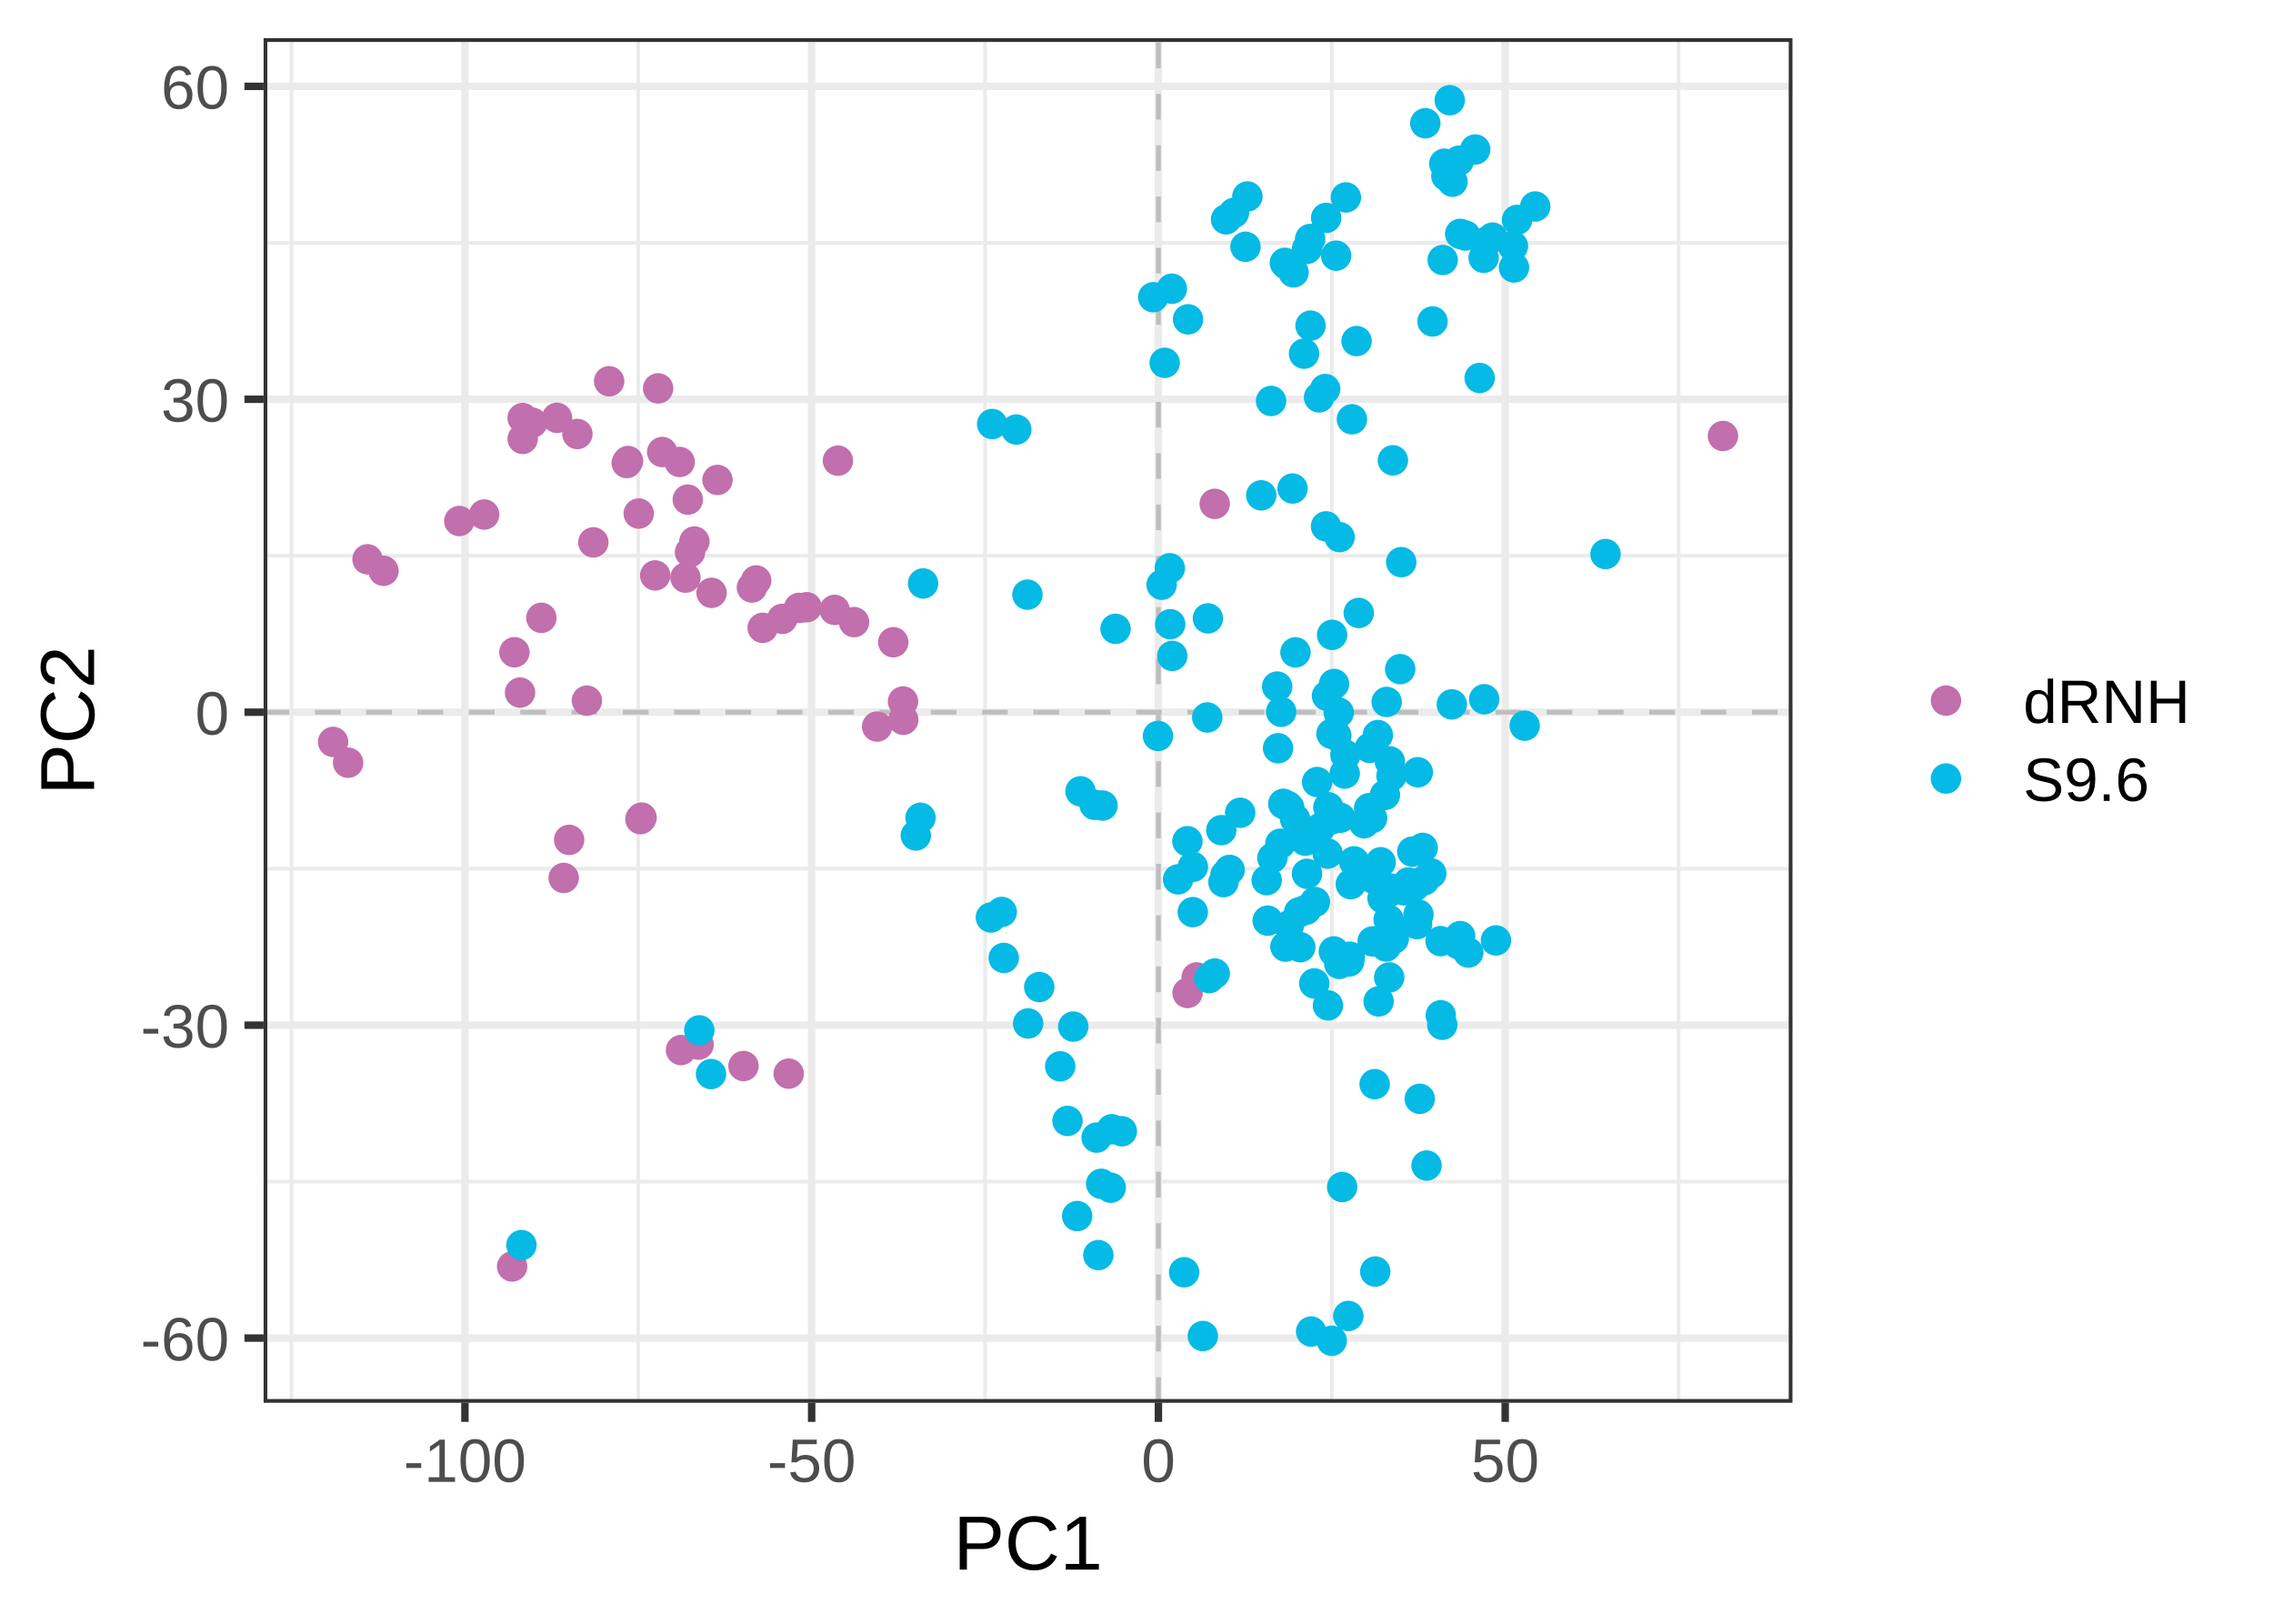
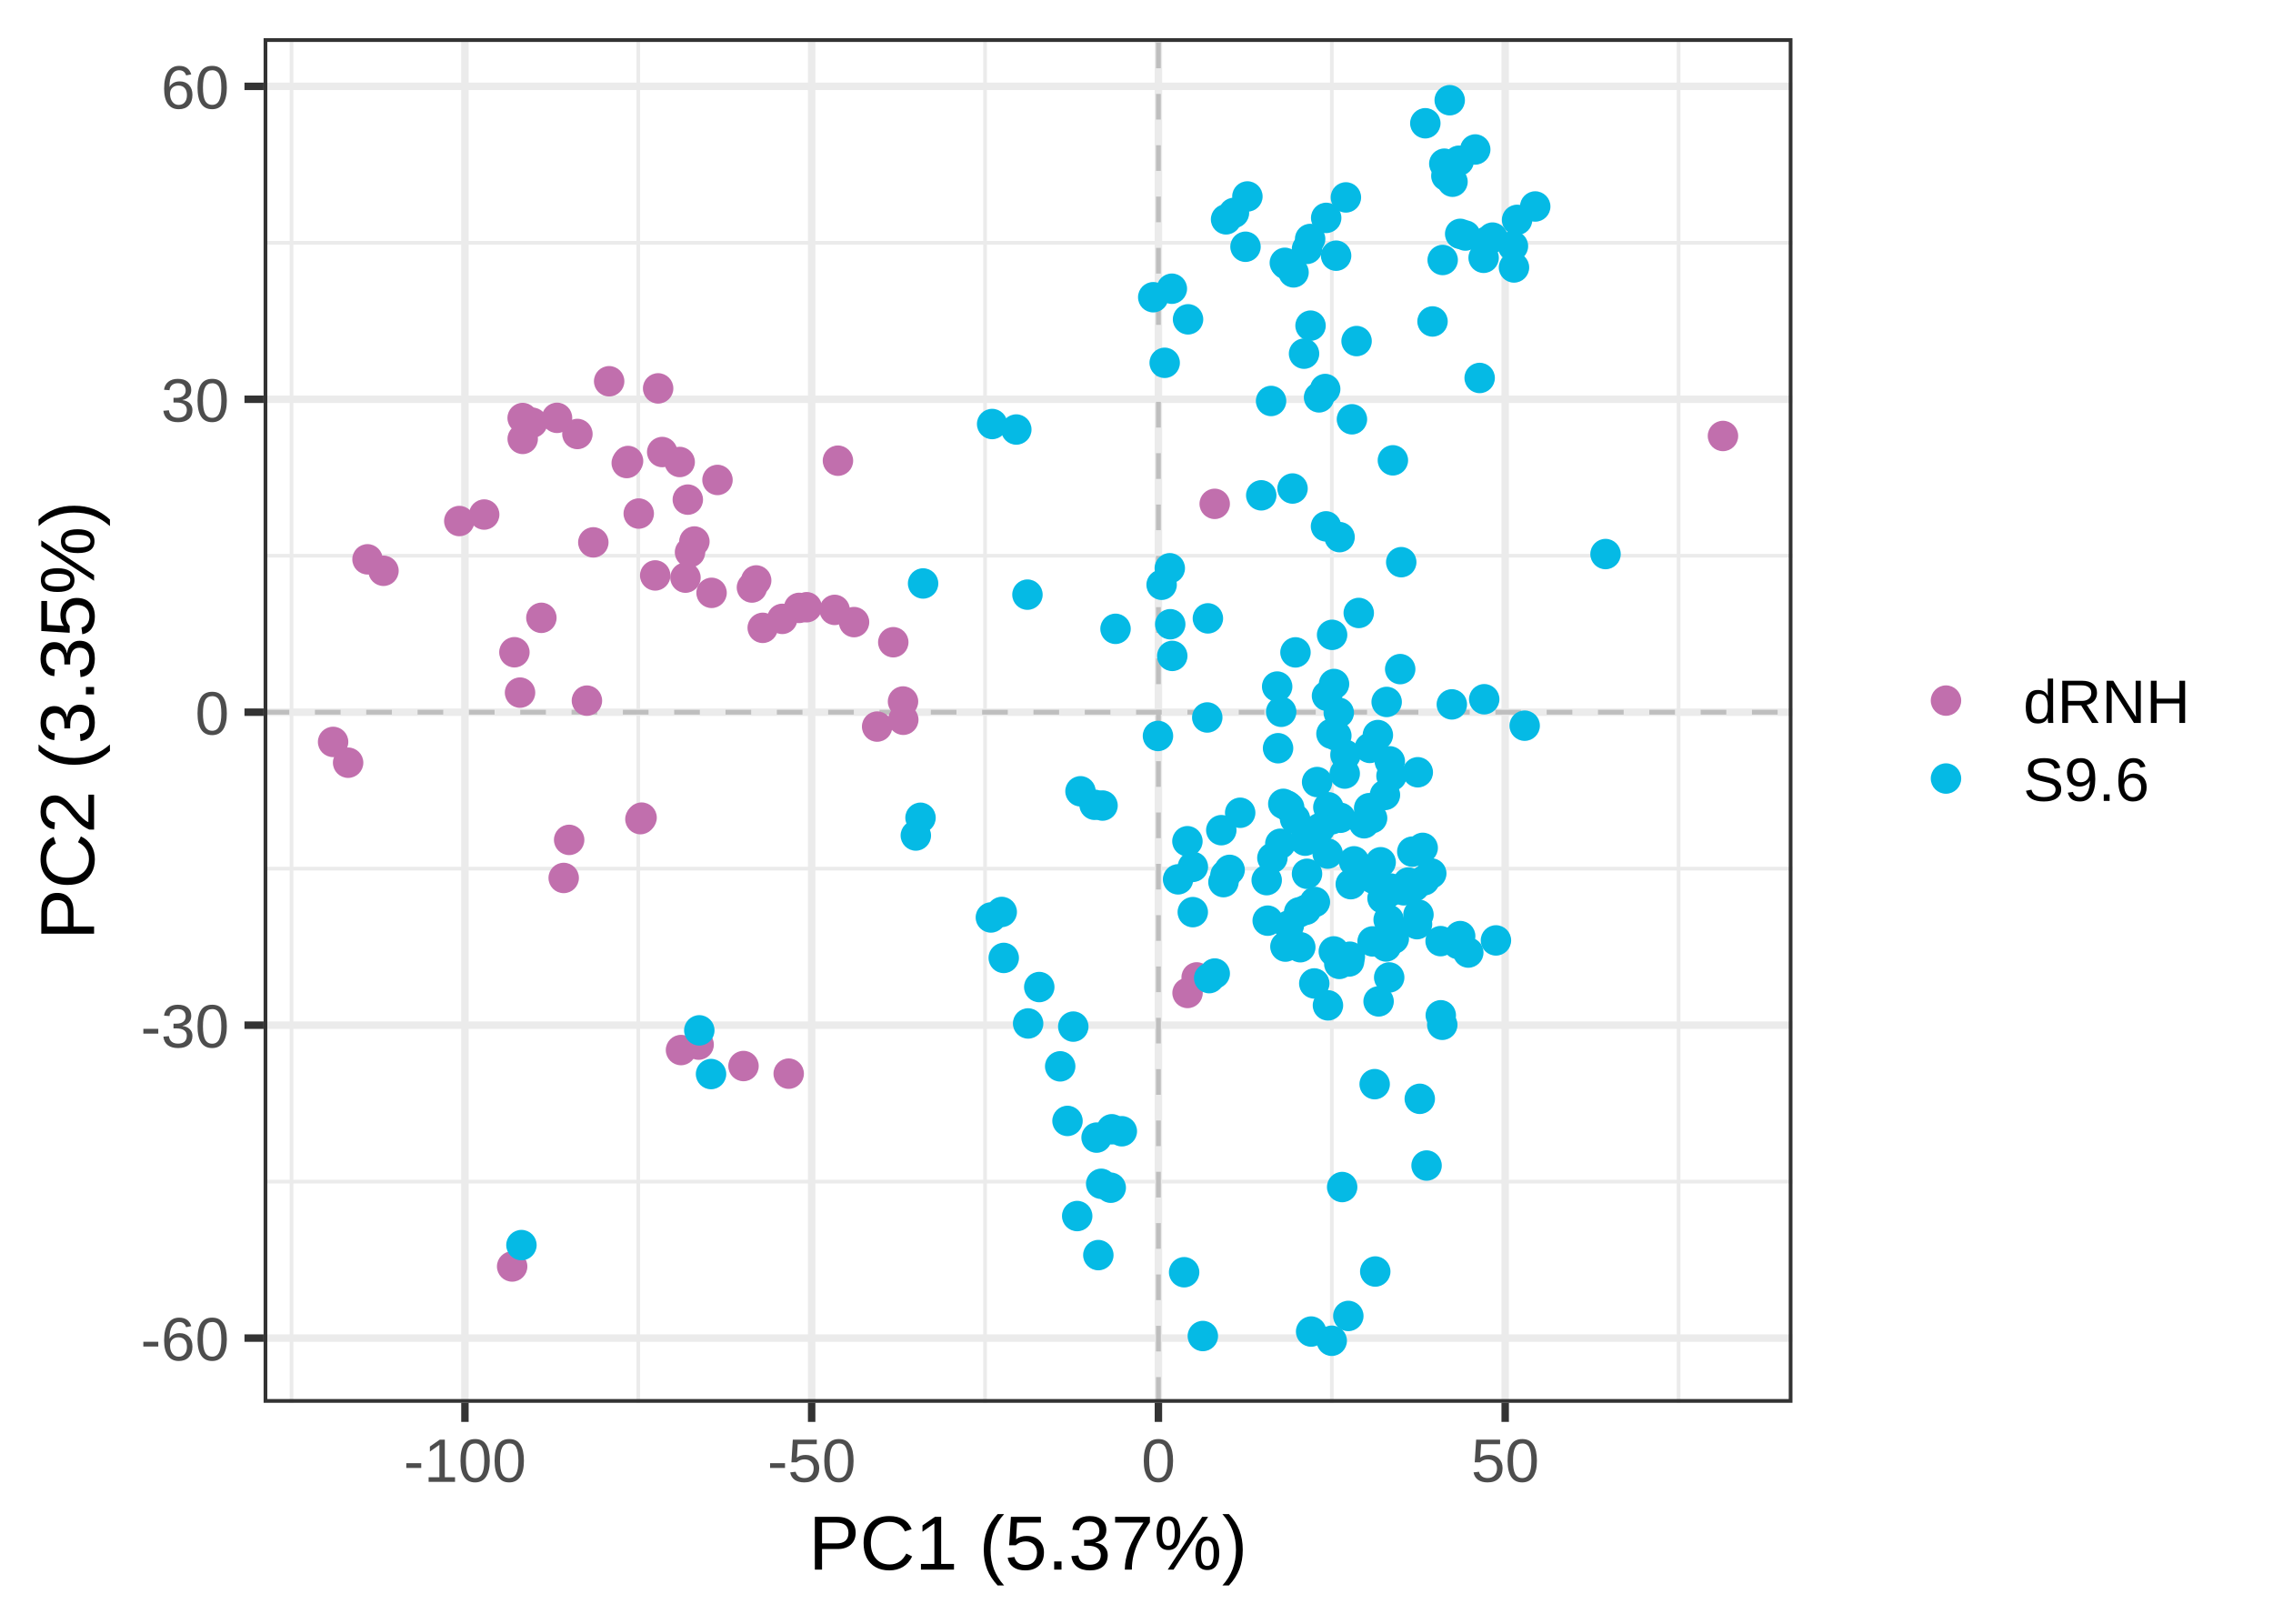
<svg xmlns="http://www.w3.org/2000/svg" class="svglite" width="504.00pt" height="360.00pt" viewBox="0 0 504.00 360.00">
  <defs>
    <style type="text/css">
    .svglite line, .svglite polyline, .svglite polygon, .svglite path, .svglite rect, .svglite circle {
      fill: none;
      stroke: #000000;
      stroke-linecap: round;
      stroke-linejoin: round;
      stroke-miterlimit: 10.00;
    }
  </style>
  </defs>
  <rect width="100%" height="100%" style="stroke: none; fill: #FFFFFF;" />
  <defs>
    <clipPath id="cpMC4wMHw1MDQuMDB8MC4wMHwzNjAuMDA=">
      <rect x="0.00" y="0.00" width="504.00" height="360.00" />
    </clipPath>
  </defs>
  <g clip-path="url(#cpMC4wMHw1MDQuMDB8MC4wMHwzNjAuMDA=)">
    <rect x="0.00" y="0.00" width="504.00" height="360.00" style="stroke-width: 1.65; stroke: #FFFFFF; fill: #FFFFFF;" />
  </g>
  <defs>
    <clipPath id="cpNTguNDV8Mzk3LjQ1fDguNDd8MzExLjAx">
      <rect x="58.45" y="8.47" width="339.00" height="302.54" />
    </clipPath>
  </defs>
  <g clip-path="url(#cpNTguNDV8Mzk3LjQ1fDguNDd8MzExLjAx)">
    <rect x="58.45" y="8.47" width="339.00" height="302.54" style="stroke-width: 1.65; stroke: none; fill: #FFFFFF;" />
    <polyline points="58.45,261.98 397.45,261.98 " style="stroke-width: 0.82; stroke: #EBEBEB; stroke-linecap: butt;" />
    <polyline points="58.45,192.59 397.45,192.59 " style="stroke-width: 0.82; stroke: #EBEBEB; stroke-linecap: butt;" />
    <polyline points="58.45,123.21 397.45,123.21 " style="stroke-width: 0.82; stroke: #EBEBEB; stroke-linecap: butt;" />
    <polyline points="58.45,53.83 397.45,53.83 " style="stroke-width: 0.82; stroke: #EBEBEB; stroke-linecap: butt;" />
    <polyline points="64.64,311.01 64.64,8.47 " style="stroke-width: 0.82; stroke: #EBEBEB; stroke-linecap: butt;" />
    <polyline points="141.53,311.01 141.53,8.47 " style="stroke-width: 0.82; stroke: #EBEBEB; stroke-linecap: butt;" />
    <polyline points="218.42,311.01 218.42,8.47 " style="stroke-width: 0.82; stroke: #EBEBEB; stroke-linecap: butt;" />
    <polyline points="295.31,311.01 295.31,8.47 " style="stroke-width: 0.82; stroke: #EBEBEB; stroke-linecap: butt;" />
    <polyline points="372.20,311.01 372.20,8.47 " style="stroke-width: 0.82; stroke: #EBEBEB; stroke-linecap: butt;" />
    <polyline points="58.45,296.67 397.45,296.67 " style="stroke-width: 1.65; stroke: #EBEBEB; stroke-linecap: butt;" />
    <polyline points="58.45,227.29 397.45,227.29 " style="stroke-width: 1.65; stroke: #EBEBEB; stroke-linecap: butt;" />
    <polyline points="58.45,157.90 397.45,157.90 " style="stroke-width: 1.65; stroke: #EBEBEB; stroke-linecap: butt;" />
    <polyline points="58.45,88.52 397.45,88.52 " style="stroke-width: 1.65; stroke: #EBEBEB; stroke-linecap: butt;" />
    <polyline points="58.45,19.14 397.45,19.14 " style="stroke-width: 1.65; stroke: #EBEBEB; stroke-linecap: butt;" />
    <polyline points="103.09,311.01 103.09,8.47 " style="stroke-width: 1.65; stroke: #EBEBEB; stroke-linecap: butt;" />
    <polyline points="179.97,311.01 179.97,8.47 " style="stroke-width: 1.65; stroke: #EBEBEB; stroke-linecap: butt;" />
    <polyline points="256.86,311.01 256.86,8.47 " style="stroke-width: 1.65; stroke: #EBEBEB; stroke-linecap: butt;" />
    <polyline points="333.75,311.01 333.75,8.47 " style="stroke-width: 1.65; stroke: #EBEBEB; stroke-linecap: butt;" />
    <line x1="58.45" y1="157.90" x2="397.45" y2="157.90" style="stroke-width: 1.07; stroke: #BEBEBE; stroke-dasharray: 5.69,5.69; stroke-linecap: butt;" />
    <line x1="256.86" y1="311.01" x2="256.86" y2="8.47" style="stroke-width: 1.07; stroke: #BEBEBE; stroke-dasharray: 5.69,5.69; stroke-linecap: butt;" />
    <circle cx="159.09" cy="106.41" r="3.02" style="stroke-width: 0.71; stroke: #C16FAD; fill: #C16FAD;" />
    <circle cx="185.80" cy="102.14" r="3.02" style="stroke-width: 0.71; stroke: #C16FAD; fill: #C16FAD;" />
    <circle cx="152.51" cy="110.77" r="3.02" style="stroke-width: 0.71; stroke: #C16FAD; fill: #C16FAD;" />
    <circle cx="146.83" cy="100.22" r="3.02" style="stroke-width: 0.71; stroke: #C16FAD; fill: #C16FAD;" />
    <circle cx="150.71" cy="102.43" r="3.02" style="stroke-width: 0.71; stroke: #C16FAD; fill: #C16FAD;" />
    <circle cx="107.36" cy="114.08" r="3.02" style="stroke-width: 0.71; stroke: #C16FAD; fill: #C16FAD;" />
    <circle cx="101.84" cy="115.52" r="3.02" style="stroke-width: 0.71; stroke: #C16FAD; fill: #C16FAD;" />
    <circle cx="138.97" cy="102.66" r="3.02" style="stroke-width: 0.71; stroke: #C16FAD; fill: #C16FAD;" />
    <circle cx="139.26" cy="102.21" r="3.02" style="stroke-width: 0.71; stroke: #C16FAD; fill: #C16FAD;" />
    <circle cx="264.50" cy="192.19" r="3.02" style="stroke-width: 0.71; stroke: #05BAE5; fill: #05BAE5;" />
    <circle cx="259.93" cy="145.42" r="3.02" style="stroke-width: 0.71; stroke: #05BAE5; fill: #05BAE5;" />
    <circle cx="257.57" cy="129.65" r="3.02" style="stroke-width: 0.71; stroke: #05BAE5; fill: #05BAE5;" />
    <circle cx="145.93" cy="86.11" r="3.02" style="stroke-width: 0.71; stroke: #C16FAD; fill: #C16FAD;" />
    <circle cx="135.07" cy="84.53" r="3.02" style="stroke-width: 0.71; stroke: #C16FAD; fill: #C16FAD;" />
    <circle cx="123.51" cy="92.64" r="3.02" style="stroke-width: 0.71; stroke: #C16FAD; fill: #C16FAD;" />
    <circle cx="118.03" cy="93.72" r="3.02" style="stroke-width: 0.71; stroke: #C16FAD; fill: #C16FAD;" />
    <circle cx="115.90" cy="97.31" r="3.02" style="stroke-width: 0.71; stroke: #C16FAD; fill: #C16FAD;" />
    <circle cx="115.89" cy="92.68" r="3.02" style="stroke-width: 0.71; stroke: #C16FAD; fill: #C16FAD;" />
    <circle cx="128.03" cy="96.22" r="3.02" style="stroke-width: 0.71; stroke: #C16FAD; fill: #C16FAD;" />
    <circle cx="330.94" cy="52.68" r="3.02" style="stroke-width: 0.71; stroke: #05BAE5; fill: #05BAE5;" />
    <circle cx="329.66" cy="53.57" r="3.02" style="stroke-width: 0.71; stroke: #05BAE5; fill: #05BAE5;" />
    <circle cx="285.85" cy="179.00" r="3.02" style="stroke-width: 0.71; stroke: #05BAE5; fill: #05BAE5;" />
    <circle cx="284.08" cy="157.81" r="3.02" style="stroke-width: 0.71; stroke: #05BAE5; fill: #05BAE5;" />
    <circle cx="314.81" cy="243.62" r="3.02" style="stroke-width: 0.71; stroke: #05BAE5; fill: #05BAE5;" />
    <circle cx="304.81" cy="240.37" r="3.02" style="stroke-width: 0.71; stroke: #05BAE5; fill: #05BAE5;" />
    <circle cx="319.47" cy="225.10" r="3.02" style="stroke-width: 0.71; stroke: #05BAE5; fill: #05BAE5;" />
    <circle cx="284.55" cy="178.22" r="3.02" style="stroke-width: 0.71; stroke: #05BAE5; fill: #05BAE5;" />
    <circle cx="272.65" cy="192.86" r="3.02" style="stroke-width: 0.71; stroke: #05BAE5; fill: #05BAE5;" />
    <circle cx="263.29" cy="186.51" r="3.02" style="stroke-width: 0.71; stroke: #05BAE5; fill: #05BAE5;" />
    <circle cx="271.72" cy="194.02" r="3.02" style="stroke-width: 0.71; stroke: #05BAE5; fill: #05BAE5;" />
    <circle cx="295.23" cy="162.68" r="3.02" style="stroke-width: 0.71; stroke: #05BAE5; fill: #05BAE5;" />
    <circle cx="298.17" cy="171.51" r="3.02" style="stroke-width: 0.71; stroke: #05BAE5; fill: #05BAE5;" />
    <circle cx="296.26" cy="181.24" r="3.02" style="stroke-width: 0.71; stroke: #05BAE5; fill: #05BAE5;" />
    <circle cx="292.05" cy="173.39" r="3.02" style="stroke-width: 0.71; stroke: #05BAE5; fill: #05BAE5;" />
    <circle cx="303.59" cy="179.18" r="3.02" style="stroke-width: 0.71; stroke: #05BAE5; fill: #05BAE5;" />
    <circle cx="294.39" cy="189.25" r="3.02" style="stroke-width: 0.71; stroke: #05BAE5; fill: #05BAE5;" />
    <circle cx="317.36" cy="193.65" r="3.02" style="stroke-width: 0.71; stroke: #05BAE5; fill: #05BAE5;" />
    <circle cx="315.84" cy="195.16" r="3.02" style="stroke-width: 0.71; stroke: #05BAE5; fill: #05BAE5;" />
    <circle cx="285.78" cy="205.19" r="3.02" style="stroke-width: 0.71; stroke: #05BAE5; fill: #05BAE5;" />
    <circle cx="274.99" cy="180.20" r="3.02" style="stroke-width: 0.71; stroke: #05BAE5; fill: #05BAE5;" />
    <circle cx="295.75" cy="210.94" r="3.02" style="stroke-width: 0.71; stroke: #05BAE5; fill: #05BAE5;" />
    <circle cx="282.13" cy="190.21" r="3.02" style="stroke-width: 0.71; stroke: #05BAE5; fill: #05BAE5;" />
    <circle cx="296.97" cy="213.71" r="3.02" style="stroke-width: 0.71; stroke: #05BAE5; fill: #05BAE5;" />
    <circle cx="283.89" cy="187.07" r="3.02" style="stroke-width: 0.71; stroke: #05BAE5; fill: #05BAE5;" />
    <circle cx="243.15" cy="252.22" r="3.02" style="stroke-width: 0.71; stroke: #05BAE5; fill: #05BAE5;" />
    <circle cx="246.52" cy="250.37" r="3.02" style="stroke-width: 0.71; stroke: #05BAE5; fill: #05BAE5;" />
    <circle cx="222.56" cy="212.38" r="3.02" style="stroke-width: 0.71; stroke: #05BAE5; fill: #05BAE5;" />
    <circle cx="237.98" cy="227.61" r="3.02" style="stroke-width: 0.71; stroke: #05BAE5; fill: #05BAE5;" />
    <circle cx="235.08" cy="236.42" r="3.02" style="stroke-width: 0.71; stroke: #05BAE5; fill: #05BAE5;" />
    <circle cx="230.44" cy="218.84" r="3.02" style="stroke-width: 0.71; stroke: #05BAE5; fill: #05BAE5;" />
    <circle cx="219.71" cy="203.41" r="3.02" style="stroke-width: 0.71; stroke: #05BAE5; fill: #05BAE5;" />
    <circle cx="222.12" cy="202.19" r="3.02" style="stroke-width: 0.71; stroke: #05BAE5; fill: #05BAE5;" />
    <circle cx="246.29" cy="263.33" r="3.02" style="stroke-width: 0.71; stroke: #05BAE5; fill: #05BAE5;" />
    <circle cx="248.75" cy="250.81" r="3.02" style="stroke-width: 0.71; stroke: #05BAE5; fill: #05BAE5;" />
    <circle cx="266.71" cy="296.21" r="3.02" style="stroke-width: 0.71; stroke: #05BAE5; fill: #05BAE5;" />
    <circle cx="262.56" cy="282.07" r="3.02" style="stroke-width: 0.71; stroke: #05BAE5; fill: #05BAE5;" />
    <circle cx="243.54" cy="278.27" r="3.02" style="stroke-width: 0.71; stroke: #05BAE5; fill: #05BAE5;" />
    <circle cx="227.97" cy="226.91" r="3.02" style="stroke-width: 0.71; stroke: #05BAE5; fill: #05BAE5;" />
    <circle cx="236.70" cy="248.52" r="3.02" style="stroke-width: 0.71; stroke: #05BAE5; fill: #05BAE5;" />
    <circle cx="238.85" cy="269.61" r="3.02" style="stroke-width: 0.71; stroke: #05BAE5; fill: #05BAE5;" />
    <circle cx="244.17" cy="262.46" r="3.02" style="stroke-width: 0.71; stroke: #05BAE5; fill: #05BAE5;" />
    <circle cx="312.26" cy="195.67" r="3.02" style="stroke-width: 0.71; stroke: #05BAE5; fill: #05BAE5;" />
    <circle cx="315.46" cy="187.98" r="3.02" style="stroke-width: 0.71; stroke: #05BAE5; fill: #05BAE5;" />
    <circle cx="314.52" cy="202.78" r="3.02" style="stroke-width: 0.71; stroke: #05BAE5; fill: #05BAE5;" />
    <circle cx="314.20" cy="204.90" r="3.02" style="stroke-width: 0.71; stroke: #05BAE5; fill: #05BAE5;" />
    <circle cx="283.39" cy="165.89" r="3.02" style="stroke-width: 0.71; stroke: #05BAE5; fill: #05BAE5;" />
    <circle cx="287.16" cy="181.57" r="3.02" style="stroke-width: 0.71; stroke: #05BAE5; fill: #05BAE5;" />
    <circle cx="314.37" cy="171.22" r="3.02" style="stroke-width: 0.71; stroke: #05BAE5; fill: #05BAE5;" />
    <circle cx="299.51" cy="196.03" r="3.02" style="stroke-width: 0.71; stroke: #05BAE5; fill: #05BAE5;" />
    <circle cx="244.47" cy="178.60" r="3.02" style="stroke-width: 0.71; stroke: #05BAE5; fill: #05BAE5;" />
    <circle cx="239.58" cy="175.44" r="3.02" style="stroke-width: 0.71; stroke: #05BAE5; fill: #05BAE5;" />
    <circle cx="242.70" cy="178.43" r="3.02" style="stroke-width: 0.71; stroke: #05BAE5; fill: #05BAE5;" />
    <circle cx="289.59" cy="201.71" r="3.02" style="stroke-width: 0.71; stroke: #05BAE5; fill: #05BAE5;" />
    <circle cx="310.47" cy="148.35" r="3.02" style="stroke-width: 0.71; stroke: #05BAE5; fill: #05BAE5;" />
    <circle cx="295.37" cy="140.75" r="3.02" style="stroke-width: 0.71; stroke: #05BAE5; fill: #05BAE5;" />
    <circle cx="307.47" cy="155.63" r="3.02" style="stroke-width: 0.71; stroke: #05BAE5; fill: #05BAE5;" />
    <circle cx="298.34" cy="167.36" r="3.02" style="stroke-width: 0.71; stroke: #05BAE5; fill: #05BAE5;" />
    <circle cx="321.92" cy="156.17" r="3.02" style="stroke-width: 0.71; stroke: #05BAE5; fill: #05BAE5;" />
    <circle cx="305.52" cy="162.97" r="3.02" style="stroke-width: 0.71; stroke: #05BAE5; fill: #05BAE5;" />
    <circle cx="302.47" cy="182.53" r="3.02" style="stroke-width: 0.71; stroke: #05BAE5; fill: #05BAE5;" />
    <circle cx="294.45" cy="222.90" r="3.02" style="stroke-width: 0.71; stroke: #05BAE5; fill: #05BAE5;" />
    <circle cx="286.60" cy="108.31" r="3.02" style="stroke-width: 0.71; stroke: #05BAE5; fill: #05BAE5;" />
    <circle cx="308.85" cy="102.06" r="3.02" style="stroke-width: 0.71; stroke: #05BAE5; fill: #05BAE5;" />
    <circle cx="317.64" cy="71.27" r="3.02" style="stroke-width: 0.71; stroke: #05BAE5; fill: #05BAE5;" />
    <circle cx="297.03" cy="119.09" r="3.02" style="stroke-width: 0.71; stroke: #05BAE5; fill: #05BAE5;" />
    <circle cx="308.54" cy="172.03" r="3.02" style="stroke-width: 0.71; stroke: #05BAE5; fill: #05BAE5;" />
    <circle cx="300.23" cy="190.97" r="3.02" style="stroke-width: 0.71; stroke: #05BAE5; fill: #05BAE5;" />
    <circle cx="294.54" cy="178.98" r="3.02" style="stroke-width: 0.71; stroke: #05BAE5; fill: #05BAE5;" />
    <circle cx="295.26" cy="181.67" r="3.02" style="stroke-width: 0.71; stroke: #05BAE5; fill: #05BAE5;" />
    <circle cx="303.73" cy="165.82" r="3.02" style="stroke-width: 0.71; stroke: #05BAE5; fill: #05BAE5;" />
    <circle cx="296.31" cy="163.11" r="3.02" style="stroke-width: 0.71; stroke: #05BAE5; fill: #05BAE5;" />
    <circle cx="323.77" cy="51.85" r="3.02" style="stroke-width: 0.71; stroke: #05BAE5; fill: #05BAE5;" />
    <circle cx="319.89" cy="57.64" r="3.02" style="stroke-width: 0.71; stroke: #05BAE5; fill: #05BAE5;" />
    <circle cx="335.47" cy="54.56" r="3.02" style="stroke-width: 0.71; stroke: #05BAE5; fill: #05BAE5;" />
    <circle cx="336.39" cy="48.75" r="3.02" style="stroke-width: 0.71; stroke: #05BAE5; fill: #05BAE5;" />
    <circle cx="340.41" cy="45.78" r="3.02" style="stroke-width: 0.71; stroke: #05BAE5; fill: #05BAE5;" />
    <circle cx="328.97" cy="57.16" r="3.02" style="stroke-width: 0.71; stroke: #05BAE5; fill: #05BAE5;" />
    <circle cx="324.93" cy="52.22" r="3.02" style="stroke-width: 0.71; stroke: #05BAE5; fill: #05BAE5;" />
    <circle cx="335.70" cy="59.30" r="3.02" style="stroke-width: 0.71; stroke: #05BAE5; fill: #05BAE5;" />
    <circle cx="319.43" cy="208.66" r="3.02" style="stroke-width: 0.71; stroke: #05BAE5; fill: #05BAE5;" />
    <circle cx="304.58" cy="194.83" r="3.02" style="stroke-width: 0.71; stroke: #05BAE5; fill: #05BAE5;" />
    <circle cx="295.80" cy="151.65" r="3.02" style="stroke-width: 0.71; stroke: #05BAE5; fill: #05BAE5;" />
    <circle cx="309.05" cy="208.12" r="3.02" style="stroke-width: 0.71; stroke: #05BAE5; fill: #05BAE5;" />
    <circle cx="313.15" cy="188.82" r="3.02" style="stroke-width: 0.71; stroke: #05BAE5; fill: #05BAE5;" />
    <circle cx="313.64" cy="196.52" r="3.02" style="stroke-width: 0.71; stroke: #05BAE5; fill: #05BAE5;" />
    <circle cx="291.42" cy="218.04" r="3.02" style="stroke-width: 0.71; stroke: #05BAE5; fill: #05BAE5;" />
    <circle cx="299.31" cy="212.11" r="3.02" style="stroke-width: 0.71; stroke: #05BAE5; fill: #05BAE5;" />
    <circle cx="328.09" cy="83.80" r="3.02" style="stroke-width: 0.71; stroke: #05BAE5; fill: #05BAE5;" />
    <circle cx="290.59" cy="72.20" r="3.02" style="stroke-width: 0.71; stroke: #05BAE5; fill: #05BAE5;" />
    <circle cx="289.15" cy="78.41" r="3.02" style="stroke-width: 0.71; stroke: #05BAE5; fill: #05BAE5;" />
    <circle cx="300.80" cy="75.62" r="3.02" style="stroke-width: 0.71; stroke: #05BAE5; fill: #05BAE5;" />
    <circle cx="307.09" cy="176.25" r="3.02" style="stroke-width: 0.71; stroke: #05BAE5; fill: #05BAE5;" />
    <circle cx="308.03" cy="216.71" r="3.02" style="stroke-width: 0.71; stroke: #05BAE5; fill: #05BAE5;" />
    <circle cx="154.91" cy="231.60" r="3.02" style="stroke-width: 0.71; stroke: #C16FAD; fill: #C16FAD;" />
    <circle cx="151.00" cy="232.81" r="3.02" style="stroke-width: 0.71; stroke: #C16FAD; fill: #C16FAD;" />
    <circle cx="155.06" cy="228.44" r="3.02" style="stroke-width: 0.71; stroke: #05BAE5; fill: #05BAE5;" />
    <circle cx="204.11" cy="181.31" r="3.02" style="stroke-width: 0.71; stroke: #05BAE5; fill: #05BAE5;" />
    <circle cx="203.07" cy="185.24" r="3.02" style="stroke-width: 0.71; stroke: #05BAE5; fill: #05BAE5;" />
    <circle cx="174.88" cy="238.04" r="3.02" style="stroke-width: 0.71; stroke: #C16FAD; fill: #C16FAD;" />
    <circle cx="164.86" cy="236.35" r="3.02" style="stroke-width: 0.71; stroke: #C16FAD; fill: #C16FAD;" />
    <circle cx="157.66" cy="238.13" r="3.02" style="stroke-width: 0.71; stroke: #05BAE5; fill: #05BAE5;" />
    <circle cx="113.56" cy="280.79" r="3.02" style="stroke-width: 0.71; stroke: #C16FAD; fill: #C16FAD;" />
    <circle cx="115.62" cy="276.05" r="3.02" style="stroke-width: 0.71; stroke: #05BAE5; fill: #05BAE5;" />
    <circle cx="269.34" cy="111.71" r="3.02" style="stroke-width: 0.71; stroke: #C16FAD; fill: #C16FAD;" />
    <circle cx="301.28" cy="135.90" r="3.02" style="stroke-width: 0.71; stroke: #05BAE5; fill: #05BAE5;" />
    <circle cx="204.68" cy="129.36" r="3.02" style="stroke-width: 0.71; stroke: #05BAE5; fill: #05BAE5;" />
    <circle cx="308.17" cy="168.80" r="3.02" style="stroke-width: 0.71; stroke: #05BAE5; fill: #05BAE5;" />
    <circle cx="320.71" cy="39.00" r="3.02" style="stroke-width: 0.71; stroke: #05BAE5; fill: #05BAE5;" />
    <circle cx="322.07" cy="40.29" r="3.02" style="stroke-width: 0.71; stroke: #05BAE5; fill: #05BAE5;" />
    <circle cx="320.25" cy="36.29" r="3.02" style="stroke-width: 0.71; stroke: #05BAE5; fill: #05BAE5;" />
    <circle cx="327.11" cy="33.14" r="3.02" style="stroke-width: 0.71; stroke: #05BAE5; fill: #05BAE5;" />
    <circle cx="323.47" cy="35.64" r="3.02" style="stroke-width: 0.71; stroke: #05BAE5; fill: #05BAE5;" />
    <circle cx="321.45" cy="22.22" r="3.02" style="stroke-width: 0.71; stroke: #05BAE5; fill: #05BAE5;" />
    <circle cx="316.04" cy="27.33" r="3.02" style="stroke-width: 0.71; stroke: #05BAE5; fill: #05BAE5;" />
    <circle cx="303.66" cy="180.36" r="3.02" style="stroke-width: 0.71; stroke: #05BAE5; fill: #05BAE5;" />
    <circle cx="304.24" cy="181.39" r="3.02" style="stroke-width: 0.71; stroke: #05BAE5; fill: #05BAE5;" />
    <circle cx="306.55" cy="199.16" r="3.02" style="stroke-width: 0.71; stroke: #05BAE5; fill: #05BAE5;" />
    <circle cx="308.07" cy="197.73" r="3.02" style="stroke-width: 0.71; stroke: #05BAE5; fill: #05BAE5;" />
    <circle cx="285.37" cy="178.61" r="3.02" style="stroke-width: 0.71; stroke: #05BAE5; fill: #05BAE5;" />
    <circle cx="280.87" cy="195.14" r="3.02" style="stroke-width: 0.71; stroke: #05BAE5; fill: #05BAE5;" />
    <circle cx="307.91" cy="203.92" r="3.02" style="stroke-width: 0.71; stroke: #05BAE5; fill: #05BAE5;" />
    <circle cx="289.81" cy="193.73" r="3.02" style="stroke-width: 0.71; stroke: #05BAE5; fill: #05BAE5;" />
    <circle cx="331.70" cy="208.50" r="3.02" style="stroke-width: 0.71; stroke: #05BAE5; fill: #05BAE5;" />
    <circle cx="323.29" cy="209.30" r="3.02" style="stroke-width: 0.71; stroke: #05BAE5; fill: #05BAE5;" />
    <circle cx="323.77" cy="207.54" r="3.02" style="stroke-width: 0.71; stroke: #05BAE5; fill: #05BAE5;" />
    <circle cx="325.57" cy="211.19" r="3.02" style="stroke-width: 0.71; stroke: #05BAE5; fill: #05BAE5;" />
    <circle cx="311.26" cy="197.39" r="3.02" style="stroke-width: 0.71; stroke: #05BAE5; fill: #05BAE5;" />
    <circle cx="308.36" cy="197.00" r="3.02" style="stroke-width: 0.71; stroke: #05BAE5; fill: #05BAE5;" />
    <circle cx="306.14" cy="191.17" r="3.02" style="stroke-width: 0.71; stroke: #05BAE5; fill: #05BAE5;" />
    <circle cx="297.20" cy="181.31" r="3.02" style="stroke-width: 0.71; stroke: #05BAE5; fill: #05BAE5;" />
    <circle cx="316.32" cy="258.41" r="3.02" style="stroke-width: 0.71; stroke: #05BAE5; fill: #05BAE5;" />
    <circle cx="297.60" cy="263.18" r="3.02" style="stroke-width: 0.71; stroke: #05BAE5; fill: #05BAE5;" />
    <circle cx="304.94" cy="281.91" r="3.02" style="stroke-width: 0.71; stroke: #05BAE5; fill: #05BAE5;" />
    <circle cx="295.29" cy="297.26" r="3.02" style="stroke-width: 0.71; stroke: #05BAE5; fill: #05BAE5;" />
    <circle cx="298.97" cy="291.76" r="3.02" style="stroke-width: 0.71; stroke: #05BAE5; fill: #05BAE5;" />
    <circle cx="290.72" cy="295.22" r="3.02" style="stroke-width: 0.71; stroke: #05BAE5; fill: #05BAE5;" />
    <circle cx="227.82" cy="131.84" r="3.02" style="stroke-width: 0.71; stroke: #05BAE5; fill: #05BAE5;" />
    <circle cx="259.48" cy="138.40" r="3.02" style="stroke-width: 0.71; stroke: #05BAE5; fill: #05BAE5;" />
    <circle cx="267.69" cy="159.07" r="3.02" style="stroke-width: 0.71; stroke: #05BAE5; fill: #05BAE5;" />
    <circle cx="294.24" cy="154.28" r="3.02" style="stroke-width: 0.71; stroke: #05BAE5; fill: #05BAE5;" />
    <circle cx="283.19" cy="152.22" r="3.02" style="stroke-width: 0.71; stroke: #05BAE5; fill: #05BAE5;" />
    <circle cx="287.25" cy="144.64" r="3.02" style="stroke-width: 0.71; stroke: #05BAE5; fill: #05BAE5;" />
    <circle cx="267.83" cy="137.10" r="3.02" style="stroke-width: 0.71; stroke: #05BAE5; fill: #05BAE5;" />
    <circle cx="281.84" cy="88.90" r="3.02" style="stroke-width: 0.71; stroke: #05BAE5; fill: #05BAE5;" />
    <circle cx="293.84" cy="86.25" r="3.02" style="stroke-width: 0.71; stroke: #05BAE5; fill: #05BAE5;" />
    <circle cx="279.66" cy="109.82" r="3.02" style="stroke-width: 0.71; stroke: #05BAE5; fill: #05BAE5;" />
    <circle cx="294.02" cy="116.70" r="3.02" style="stroke-width: 0.71; stroke: #05BAE5; fill: #05BAE5;" />
    <circle cx="292.48" cy="88.10" r="3.02" style="stroke-width: 0.71; stroke: #05BAE5; fill: #05BAE5;" />
    <circle cx="299.77" cy="92.96" r="3.02" style="stroke-width: 0.71; stroke: #05BAE5; fill: #05BAE5;" />
    <circle cx="296.26" cy="56.69" r="3.02" style="stroke-width: 0.71; stroke: #05BAE5; fill: #05BAE5;" />
    <circle cx="276.17" cy="54.71" r="3.02" style="stroke-width: 0.71; stroke: #05BAE5; fill: #05BAE5;" />
    <circle cx="294.06" cy="48.31" r="3.02" style="stroke-width: 0.71; stroke: #05BAE5; fill: #05BAE5;" />
    <circle cx="298.43" cy="43.77" r="3.02" style="stroke-width: 0.71; stroke: #05BAE5; fill: #05BAE5;" />
    <circle cx="286.82" cy="60.39" r="3.02" style="stroke-width: 0.71; stroke: #05BAE5; fill: #05BAE5;" />
    <circle cx="273.61" cy="47.20" r="3.02" style="stroke-width: 0.71; stroke: #05BAE5; fill: #05BAE5;" />
    <circle cx="259.84" cy="64.01" r="3.02" style="stroke-width: 0.71; stroke: #05BAE5; fill: #05BAE5;" />
    <circle cx="285.16" cy="58.59" r="3.02" style="stroke-width: 0.71; stroke: #05BAE5; fill: #05BAE5;" />
    <circle cx="289.81" cy="55.18" r="3.02" style="stroke-width: 0.71; stroke: #05BAE5; fill: #05BAE5;" />
    <circle cx="255.71" cy="65.90" r="3.02" style="stroke-width: 0.71; stroke: #05BAE5; fill: #05BAE5;" />
    <circle cx="290.50" cy="52.99" r="3.02" style="stroke-width: 0.71; stroke: #05BAE5; fill: #05BAE5;" />
    <circle cx="263.43" cy="70.80" r="3.02" style="stroke-width: 0.71; stroke: #05BAE5; fill: #05BAE5;" />
    <circle cx="284.89" cy="58.27" r="3.02" style="stroke-width: 0.71; stroke: #05BAE5; fill: #05BAE5;" />
    <circle cx="276.59" cy="43.56" r="3.02" style="stroke-width: 0.71; stroke: #05BAE5; fill: #05BAE5;" />
    <circle cx="271.86" cy="48.63" r="3.02" style="stroke-width: 0.71; stroke: #05BAE5; fill: #05BAE5;" />
    <circle cx="291.56" cy="199.98" r="3.02" style="stroke-width: 0.71; stroke: #05BAE5; fill: #05BAE5;" />
    <circle cx="289.40" cy="186.39" r="3.02" style="stroke-width: 0.71; stroke: #05BAE5; fill: #05BAE5;" />
    <circle cx="270.80" cy="184.06" r="3.02" style="stroke-width: 0.71; stroke: #05BAE5; fill: #05BAE5;" />
    <circle cx="288.06" cy="202.27" r="3.02" style="stroke-width: 0.71; stroke: #05BAE5; fill: #05BAE5;" />
    <circle cx="304.35" cy="208.72" r="3.02" style="stroke-width: 0.71; stroke: #05BAE5; fill: #05BAE5;" />
    <circle cx="299.14" cy="213.17" r="3.02" style="stroke-width: 0.71; stroke: #05BAE5; fill: #05BAE5;" />
    <circle cx="285.02" cy="209.87" r="3.02" style="stroke-width: 0.71; stroke: #05BAE5; fill: #05BAE5;" />
    <circle cx="296.85" cy="158.01" r="3.02" style="stroke-width: 0.71; stroke: #05BAE5; fill: #05BAE5;" />
    <circle cx="247.35" cy="139.42" r="3.02" style="stroke-width: 0.71; stroke: #05BAE5; fill: #05BAE5;" />
    <circle cx="219.99" cy="94.01" r="3.02" style="stroke-width: 0.71; stroke: #05BAE5; fill: #05BAE5;" />
    <circle cx="258.25" cy="80.44" r="3.02" style="stroke-width: 0.71; stroke: #05BAE5; fill: #05BAE5;" />
    <circle cx="225.35" cy="95.23" r="3.02" style="stroke-width: 0.71; stroke: #05BAE5; fill: #05BAE5;" />
    <circle cx="292.69" cy="183.59" r="3.02" style="stroke-width: 0.71; stroke: #05BAE5; fill: #05BAE5;" />
    <circle cx="310.70" cy="124.64" r="3.02" style="stroke-width: 0.71; stroke: #05BAE5; fill: #05BAE5;" />
    <circle cx="319.80" cy="227.21" r="3.02" style="stroke-width: 0.71; stroke: #05BAE5; fill: #05BAE5;" />
    <circle cx="356.00" cy="122.84" r="3.02" style="stroke-width: 0.71; stroke: #05BAE5; fill: #05BAE5;" />
    <circle cx="338.07" cy="160.89" r="3.02" style="stroke-width: 0.71; stroke: #05BAE5; fill: #05BAE5;" />
    <circle cx="329.10" cy="155.03" r="3.02" style="stroke-width: 0.71; stroke: #05BAE5; fill: #05BAE5;" />
    <circle cx="307.33" cy="209.84" r="3.02" style="stroke-width: 0.71; stroke: #05BAE5; fill: #05BAE5;" />
    <circle cx="305.68" cy="222.02" r="3.02" style="stroke-width: 0.71; stroke: #05BAE5; fill: #05BAE5;" />
    <circle cx="265.34" cy="216.70" r="3.02" style="stroke-width: 0.71; stroke: #C16FAD; fill: #C16FAD;" />
    <circle cx="263.32" cy="220.15" r="3.02" style="stroke-width: 0.71; stroke: #C16FAD; fill: #C16FAD;" />
    <circle cx="173.45" cy="137.21" r="3.02" style="stroke-width: 0.71; stroke: #C16FAD; fill: #C16FAD;" />
    <circle cx="167.67" cy="128.69" r="3.02" style="stroke-width: 0.71; stroke: #C16FAD; fill: #C16FAD;" />
    <circle cx="166.73" cy="130.26" r="3.02" style="stroke-width: 0.71; stroke: #C16FAD; fill: #C16FAD;" />
    <circle cx="157.78" cy="131.44" r="3.02" style="stroke-width: 0.71; stroke: #C16FAD; fill: #C16FAD;" />
    <circle cx="151.99" cy="128.07" r="3.02" style="stroke-width: 0.71; stroke: #C16FAD; fill: #C16FAD;" />
    <circle cx="131.56" cy="120.25" r="3.02" style="stroke-width: 0.71; stroke: #C16FAD; fill: #C16FAD;" />
    <circle cx="130.14" cy="155.34" r="3.02" style="stroke-width: 0.71; stroke: #C16FAD; fill: #C16FAD;" />
    <circle cx="153.97" cy="120.06" r="3.02" style="stroke-width: 0.71; stroke: #C16FAD; fill: #C16FAD;" />
    <circle cx="153.00" cy="122.43" r="3.02" style="stroke-width: 0.71; stroke: #C16FAD; fill: #C16FAD;" />
    <circle cx="145.28" cy="127.58" r="3.02" style="stroke-width: 0.71; stroke: #C16FAD; fill: #C16FAD;" />
    <circle cx="169.12" cy="139.20" r="3.02" style="stroke-width: 0.71; stroke: #C16FAD; fill: #C16FAD;" />
    <circle cx="256.76" cy="163.17" r="3.02" style="stroke-width: 0.71; stroke: #05BAE5; fill: #05BAE5;" />
    <circle cx="261.22" cy="194.96" r="3.02" style="stroke-width: 0.71; stroke: #05BAE5; fill: #05BAE5;" />
    <circle cx="271.28" cy="195.58" r="3.02" style="stroke-width: 0.71; stroke: #05BAE5; fill: #05BAE5;" />
    <circle cx="269.35" cy="215.84" r="3.02" style="stroke-width: 0.71; stroke: #05BAE5; fill: #05BAE5;" />
    <circle cx="288.32" cy="210.01" r="3.02" style="stroke-width: 0.71; stroke: #05BAE5; fill: #05BAE5;" />
    <circle cx="281.09" cy="204.12" r="3.02" style="stroke-width: 0.71; stroke: #05BAE5; fill: #05BAE5;" />
    <circle cx="264.48" cy="202.23" r="3.02" style="stroke-width: 0.71; stroke: #05BAE5; fill: #05BAE5;" />
    <circle cx="268.12" cy="216.86" r="3.02" style="stroke-width: 0.71; stroke: #05BAE5; fill: #05BAE5;" />
    <circle cx="81.49" cy="124.01" r="3.02" style="stroke-width: 0.71; stroke: #C16FAD; fill: #C16FAD;" />
    <circle cx="120.04" cy="136.98" r="3.02" style="stroke-width: 0.71; stroke: #C16FAD; fill: #C16FAD;" />
    <circle cx="141.63" cy="113.86" r="3.02" style="stroke-width: 0.71; stroke: #C16FAD; fill: #C16FAD;" />
    <circle cx="73.86" cy="164.49" r="3.02" style="stroke-width: 0.71; stroke: #C16FAD; fill: #C16FAD;" />
    <circle cx="85.03" cy="126.55" r="3.02" style="stroke-width: 0.71; stroke: #C16FAD; fill: #C16FAD;" />
    <circle cx="77.19" cy="169.10" r="3.02" style="stroke-width: 0.71; stroke: #C16FAD; fill: #C16FAD;" />
    <circle cx="382.04" cy="96.66" r="3.02" style="stroke-width: 0.71; stroke: #C16FAD; fill: #C16FAD;" />
    <circle cx="198.07" cy="142.39" r="3.02" style="stroke-width: 0.71; stroke: #C16FAD; fill: #C16FAD;" />
    <circle cx="200.29" cy="159.58" r="3.02" style="stroke-width: 0.71; stroke: #C16FAD; fill: #C16FAD;" />
    <circle cx="194.49" cy="161.09" r="3.02" style="stroke-width: 0.71; stroke: #C16FAD; fill: #C16FAD;" />
    <circle cx="200.23" cy="155.53" r="3.02" style="stroke-width: 0.71; stroke: #C16FAD; fill: #C16FAD;" />
    <circle cx="189.37" cy="137.93" r="3.02" style="stroke-width: 0.71; stroke: #C16FAD; fill: #C16FAD;" />
    <circle cx="185.07" cy="135.22" r="3.02" style="stroke-width: 0.71; stroke: #C16FAD; fill: #C16FAD;" />
    <circle cx="178.87" cy="134.63" r="3.02" style="stroke-width: 0.71; stroke: #C16FAD; fill: #C16FAD;" />
    <circle cx="177.18" cy="134.78" r="3.02" style="stroke-width: 0.71; stroke: #C16FAD; fill: #C16FAD;" />
    <circle cx="142.00" cy="181.61" r="3.02" style="stroke-width: 0.71; stroke: #C16FAD; fill: #C16FAD;" />
    <circle cx="142.26" cy="181.28" r="3.02" style="stroke-width: 0.71; stroke: #C16FAD; fill: #C16FAD;" />
    <circle cx="115.31" cy="153.56" r="3.02" style="stroke-width: 0.71; stroke: #C16FAD; fill: #C16FAD;" />
    <circle cx="126.20" cy="186.21" r="3.02" style="stroke-width: 0.71; stroke: #C16FAD; fill: #C16FAD;" />
    <circle cx="124.99" cy="194.65" r="3.02" style="stroke-width: 0.71; stroke: #C16FAD; fill: #C16FAD;" />
    <circle cx="114.06" cy="144.61" r="3.02" style="stroke-width: 0.71; stroke: #C16FAD; fill: #C16FAD;" />
    <circle cx="259.38" cy="125.99" r="3.02" style="stroke-width: 0.71; stroke: #05BAE5; fill: #05BAE5;" />
    <rect x="58.45" y="8.47" width="339.00" height="302.54" style="stroke-width: 1.65; stroke: #333333;" />
  </g>
  <g clip-path="url(#cpMC4wMHw1MDQuMDB8MC4wMHwzNjAuMDA=)">
    <text x="50.83" y="301.62" text-anchor="end" style="font-size: 13.60px; fill: #4D4D4D; font-family: Liberation Sans;" textLength="22.20px" lengthAdjust="spacingAndGlyphs">-60</text>
    <text x="50.83" y="232.24" text-anchor="end" style="font-size: 13.60px; fill: #4D4D4D; font-family: Liberation Sans;" textLength="22.20px" lengthAdjust="spacingAndGlyphs">-30</text>
    <text x="50.83" y="162.86" text-anchor="end" style="font-size: 13.60px; fill: #4D4D4D; font-family: Liberation Sans;" textLength="8.65px" lengthAdjust="spacingAndGlyphs">0</text>
    <text x="50.83" y="93.48" text-anchor="end" style="font-size: 13.60px; fill: #4D4D4D; font-family: Liberation Sans;" textLength="17.29px" lengthAdjust="spacingAndGlyphs">30</text>
    <text x="50.83" y="24.09" text-anchor="end" style="font-size: 13.60px; fill: #4D4D4D; font-family: Liberation Sans;" textLength="17.29px" lengthAdjust="spacingAndGlyphs">60</text>
    <polyline points="54.21,296.67 58.45,296.67 " style="stroke-width: 1.65; stroke: #333333; stroke-linecap: butt;" />
    <polyline points="54.21,227.29 58.45,227.29 " style="stroke-width: 1.65; stroke: #333333; stroke-linecap: butt;" />
    <polyline points="54.21,157.90 58.45,157.90 " style="stroke-width: 1.65; stroke: #333333; stroke-linecap: butt;" />
    <polyline points="54.21,88.52 58.45,88.52 " style="stroke-width: 1.65; stroke: #333333; stroke-linecap: butt;" />
    <polyline points="54.21,19.14 58.45,19.14 " style="stroke-width: 1.65; stroke: #333333; stroke-linecap: butt;" />
    <polyline points="103.09,315.25 103.09,311.01 " style="stroke-width: 1.65; stroke: #333333; stroke-linecap: butt;" />
    <polyline points="179.97,315.25 179.97,311.01 " style="stroke-width: 1.65; stroke: #333333; stroke-linecap: butt;" />
    <polyline points="256.86,315.25 256.86,311.01 " style="stroke-width: 1.65; stroke: #333333; stroke-linecap: butt;" />
    <polyline points="333.75,315.25 333.75,311.01 " style="stroke-width: 1.65; stroke: #333333; stroke-linecap: butt;" />
    <text x="103.09" y="328.54" text-anchor="middle" style="font-size: 13.60px; fill: #4D4D4D; font-family: Liberation Sans;" textLength="30.84px" lengthAdjust="spacingAndGlyphs">-100</text>
    <text x="179.97" y="328.54" text-anchor="middle" style="font-size: 13.60px; fill: #4D4D4D; font-family: Liberation Sans;" textLength="22.20px" lengthAdjust="spacingAndGlyphs">-50</text>
    <text x="256.86" y="328.54" text-anchor="middle" style="font-size: 13.60px; fill: #4D4D4D; font-family: Liberation Sans;" textLength="8.65px" lengthAdjust="spacingAndGlyphs">0</text>
    <text x="333.75" y="328.54" text-anchor="middle" style="font-size: 13.60px; fill: #4D4D4D; font-family: Liberation Sans;" textLength="17.29px" lengthAdjust="spacingAndGlyphs">50</text>
-     <text x="227.95" y="348.00" text-anchor="middle" style="font-size: 17.00px; font-family: Liberation Sans;" textLength="32.94px" lengthAdjust="spacingAndGlyphs">PC1</text>
-     <text transform="translate(20.86,159.74) rotate(-90)" text-anchor="middle" style="font-size: 17.00px; font-family: Liberation Sans;" textLength="32.94px" lengthAdjust="spacingAndGlyphs">PC2</text>
+     <text x="227.95" y="348.00" text-anchor="middle" style="font-size: 17.00px; font-family: Liberation Sans;" textLength="105.61px" lengthAdjust="spacingAndGlyphs">PC1 (5.37%)</text>
+     <text transform="translate(20.86,159.74) rotate(-90)" text-anchor="middle" style="font-size: 17.00px; font-family: Liberation Sans;" textLength="105.61px" lengthAdjust="spacingAndGlyphs">PC2 (3.35%)</text>
    <rect x="414.38" y="129.76" width="81.15" height="59.96" style="stroke-width: 1.65; stroke: none; fill: #FFFFFF;" />
    <rect x="422.85" y="146.69" width="17.28" height="17.28" style="stroke-width: 1.65; stroke: none; fill: #FFFFFF;" />
    <circle cx="431.49" cy="155.33" r="3.02" style="stroke-width: 0.71; stroke: #C16FAD; fill: #C16FAD;" />
    <rect x="422.85" y="163.97" width="17.28" height="17.28" style="stroke-width: 1.65; stroke: none; fill: #FFFFFF;" />
    <circle cx="431.49" cy="172.61" r="3.02" style="stroke-width: 0.71; stroke: #05BAE5; fill: #05BAE5;" />
    <text x="448.60" y="160.29" style="font-size: 13.60px; font-family: Liberation Sans;" textLength="38.46px" lengthAdjust="spacingAndGlyphs">dRNH</text>
    <text x="448.60" y="177.57" style="font-size: 13.60px; font-family: Liberation Sans;" textLength="30.24px" lengthAdjust="spacingAndGlyphs">S9.6</text>
  </g>
</svg>
